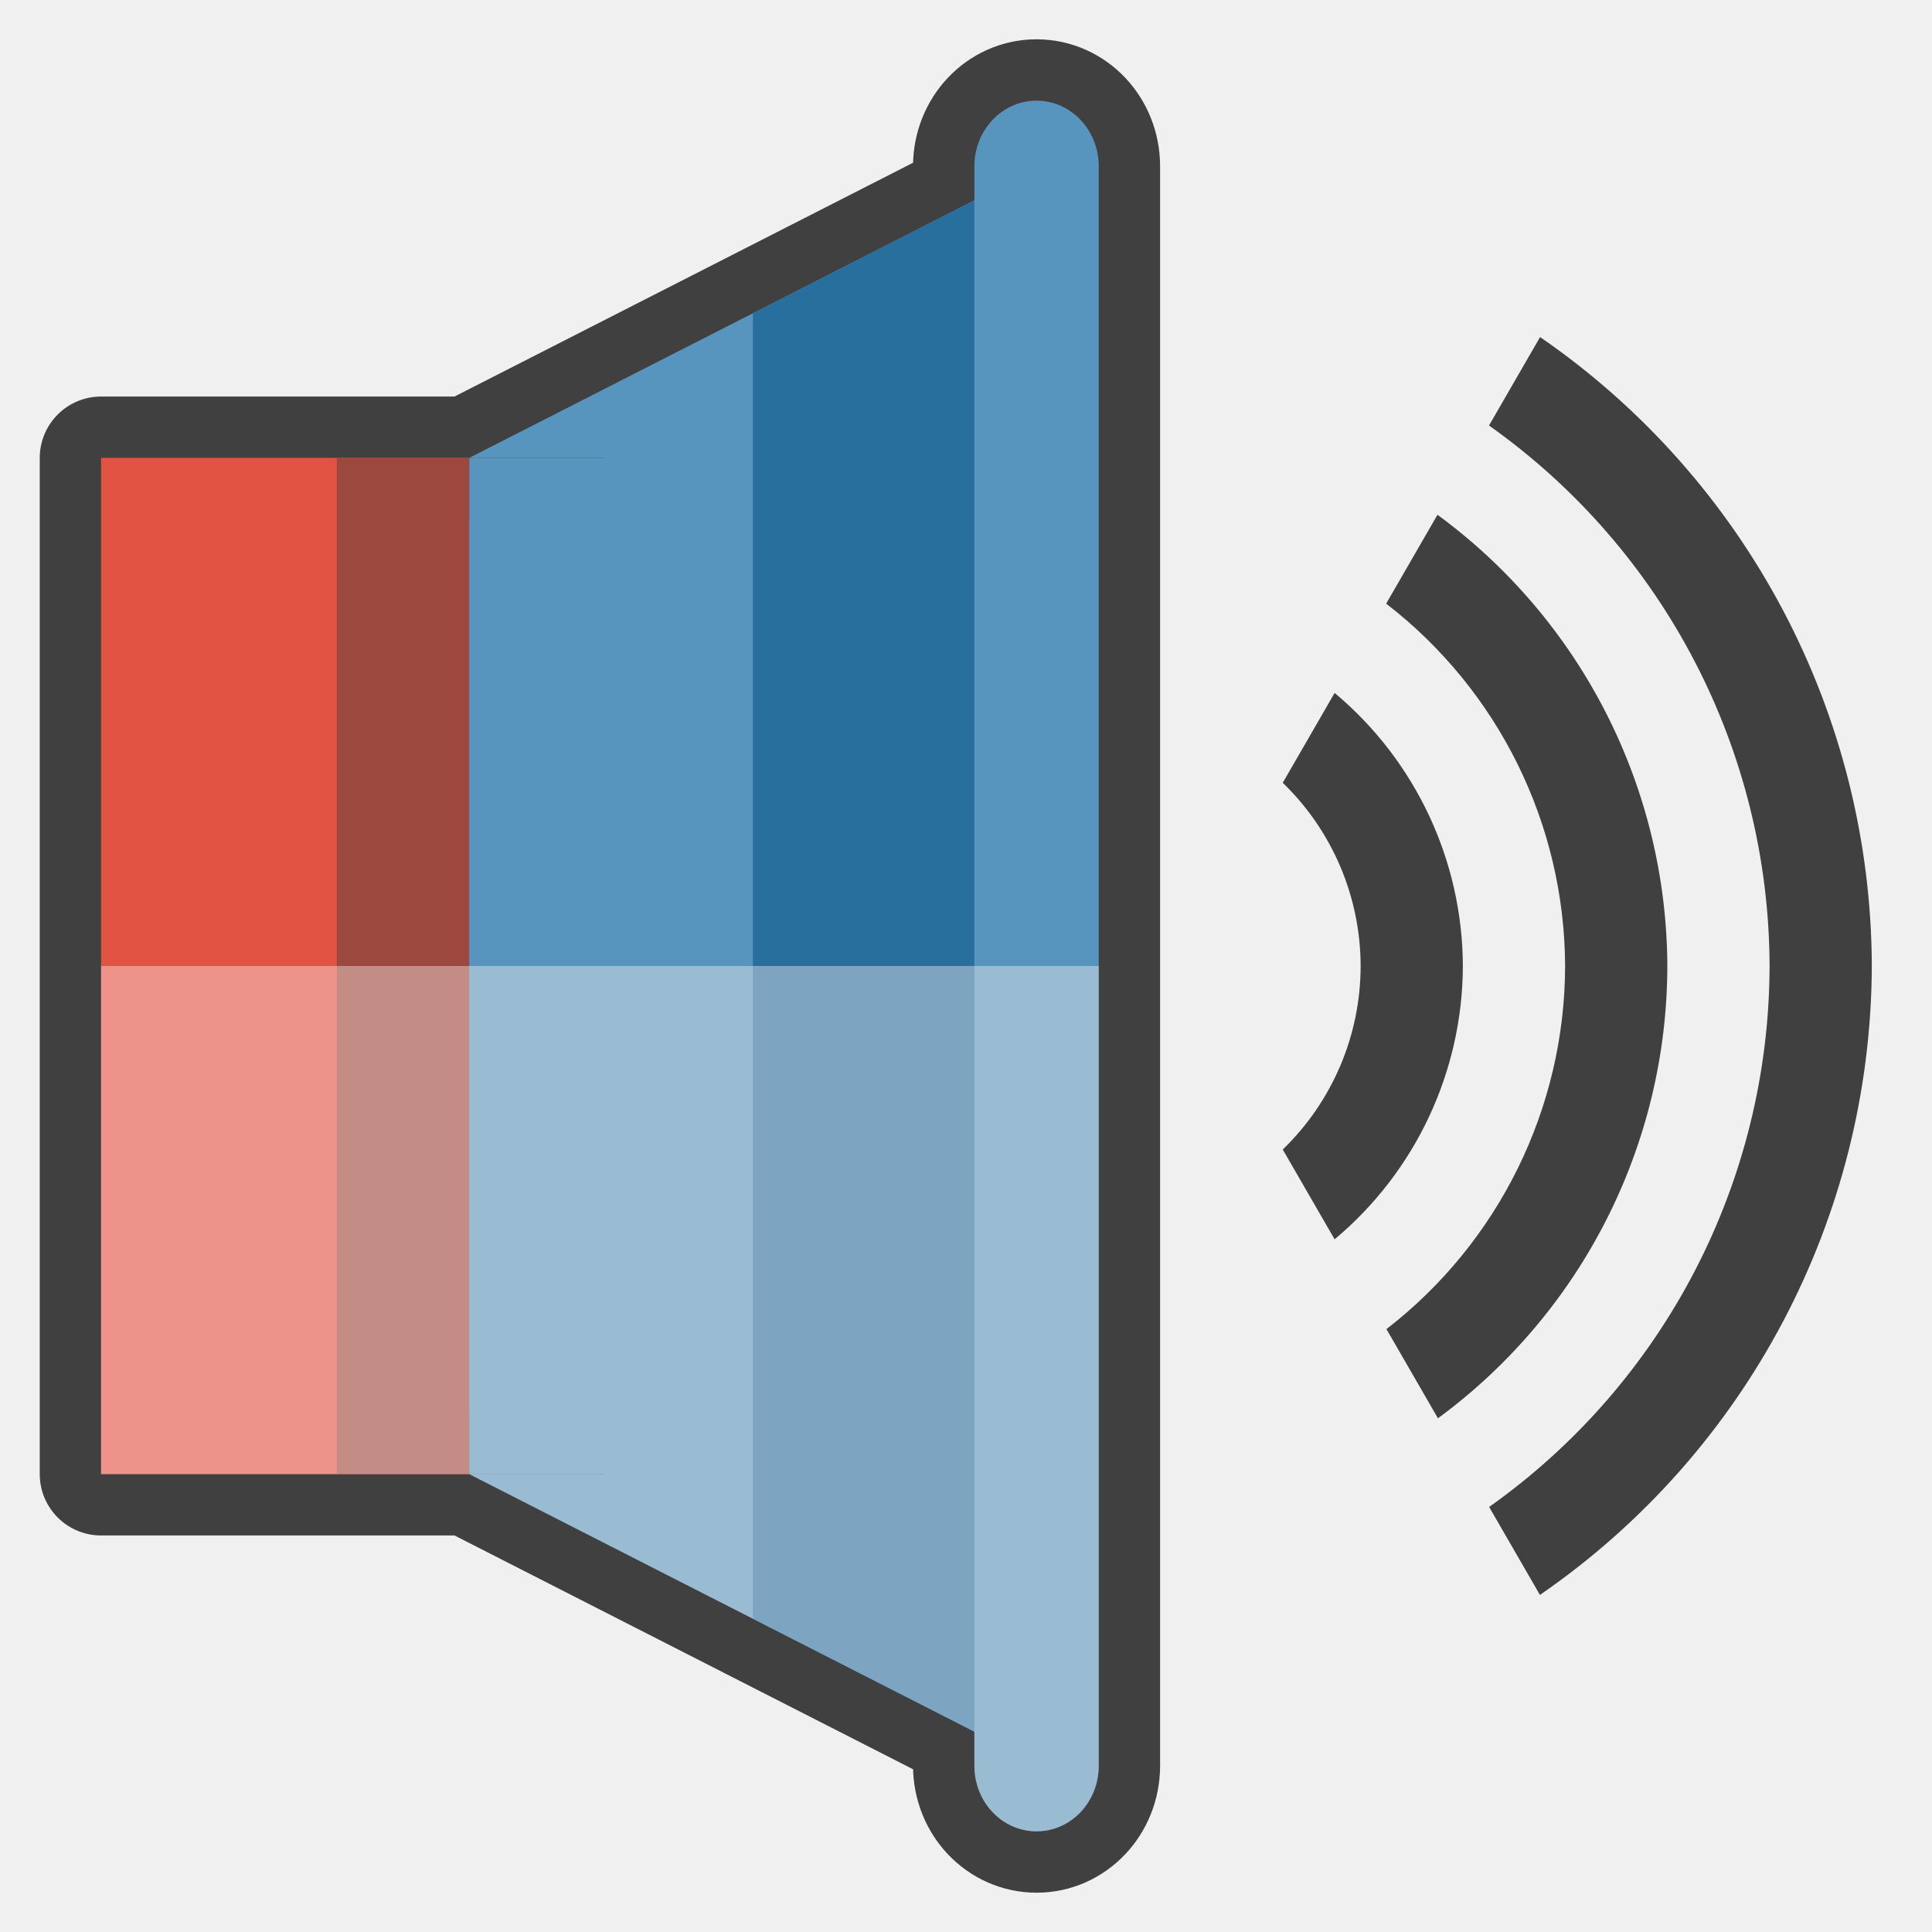
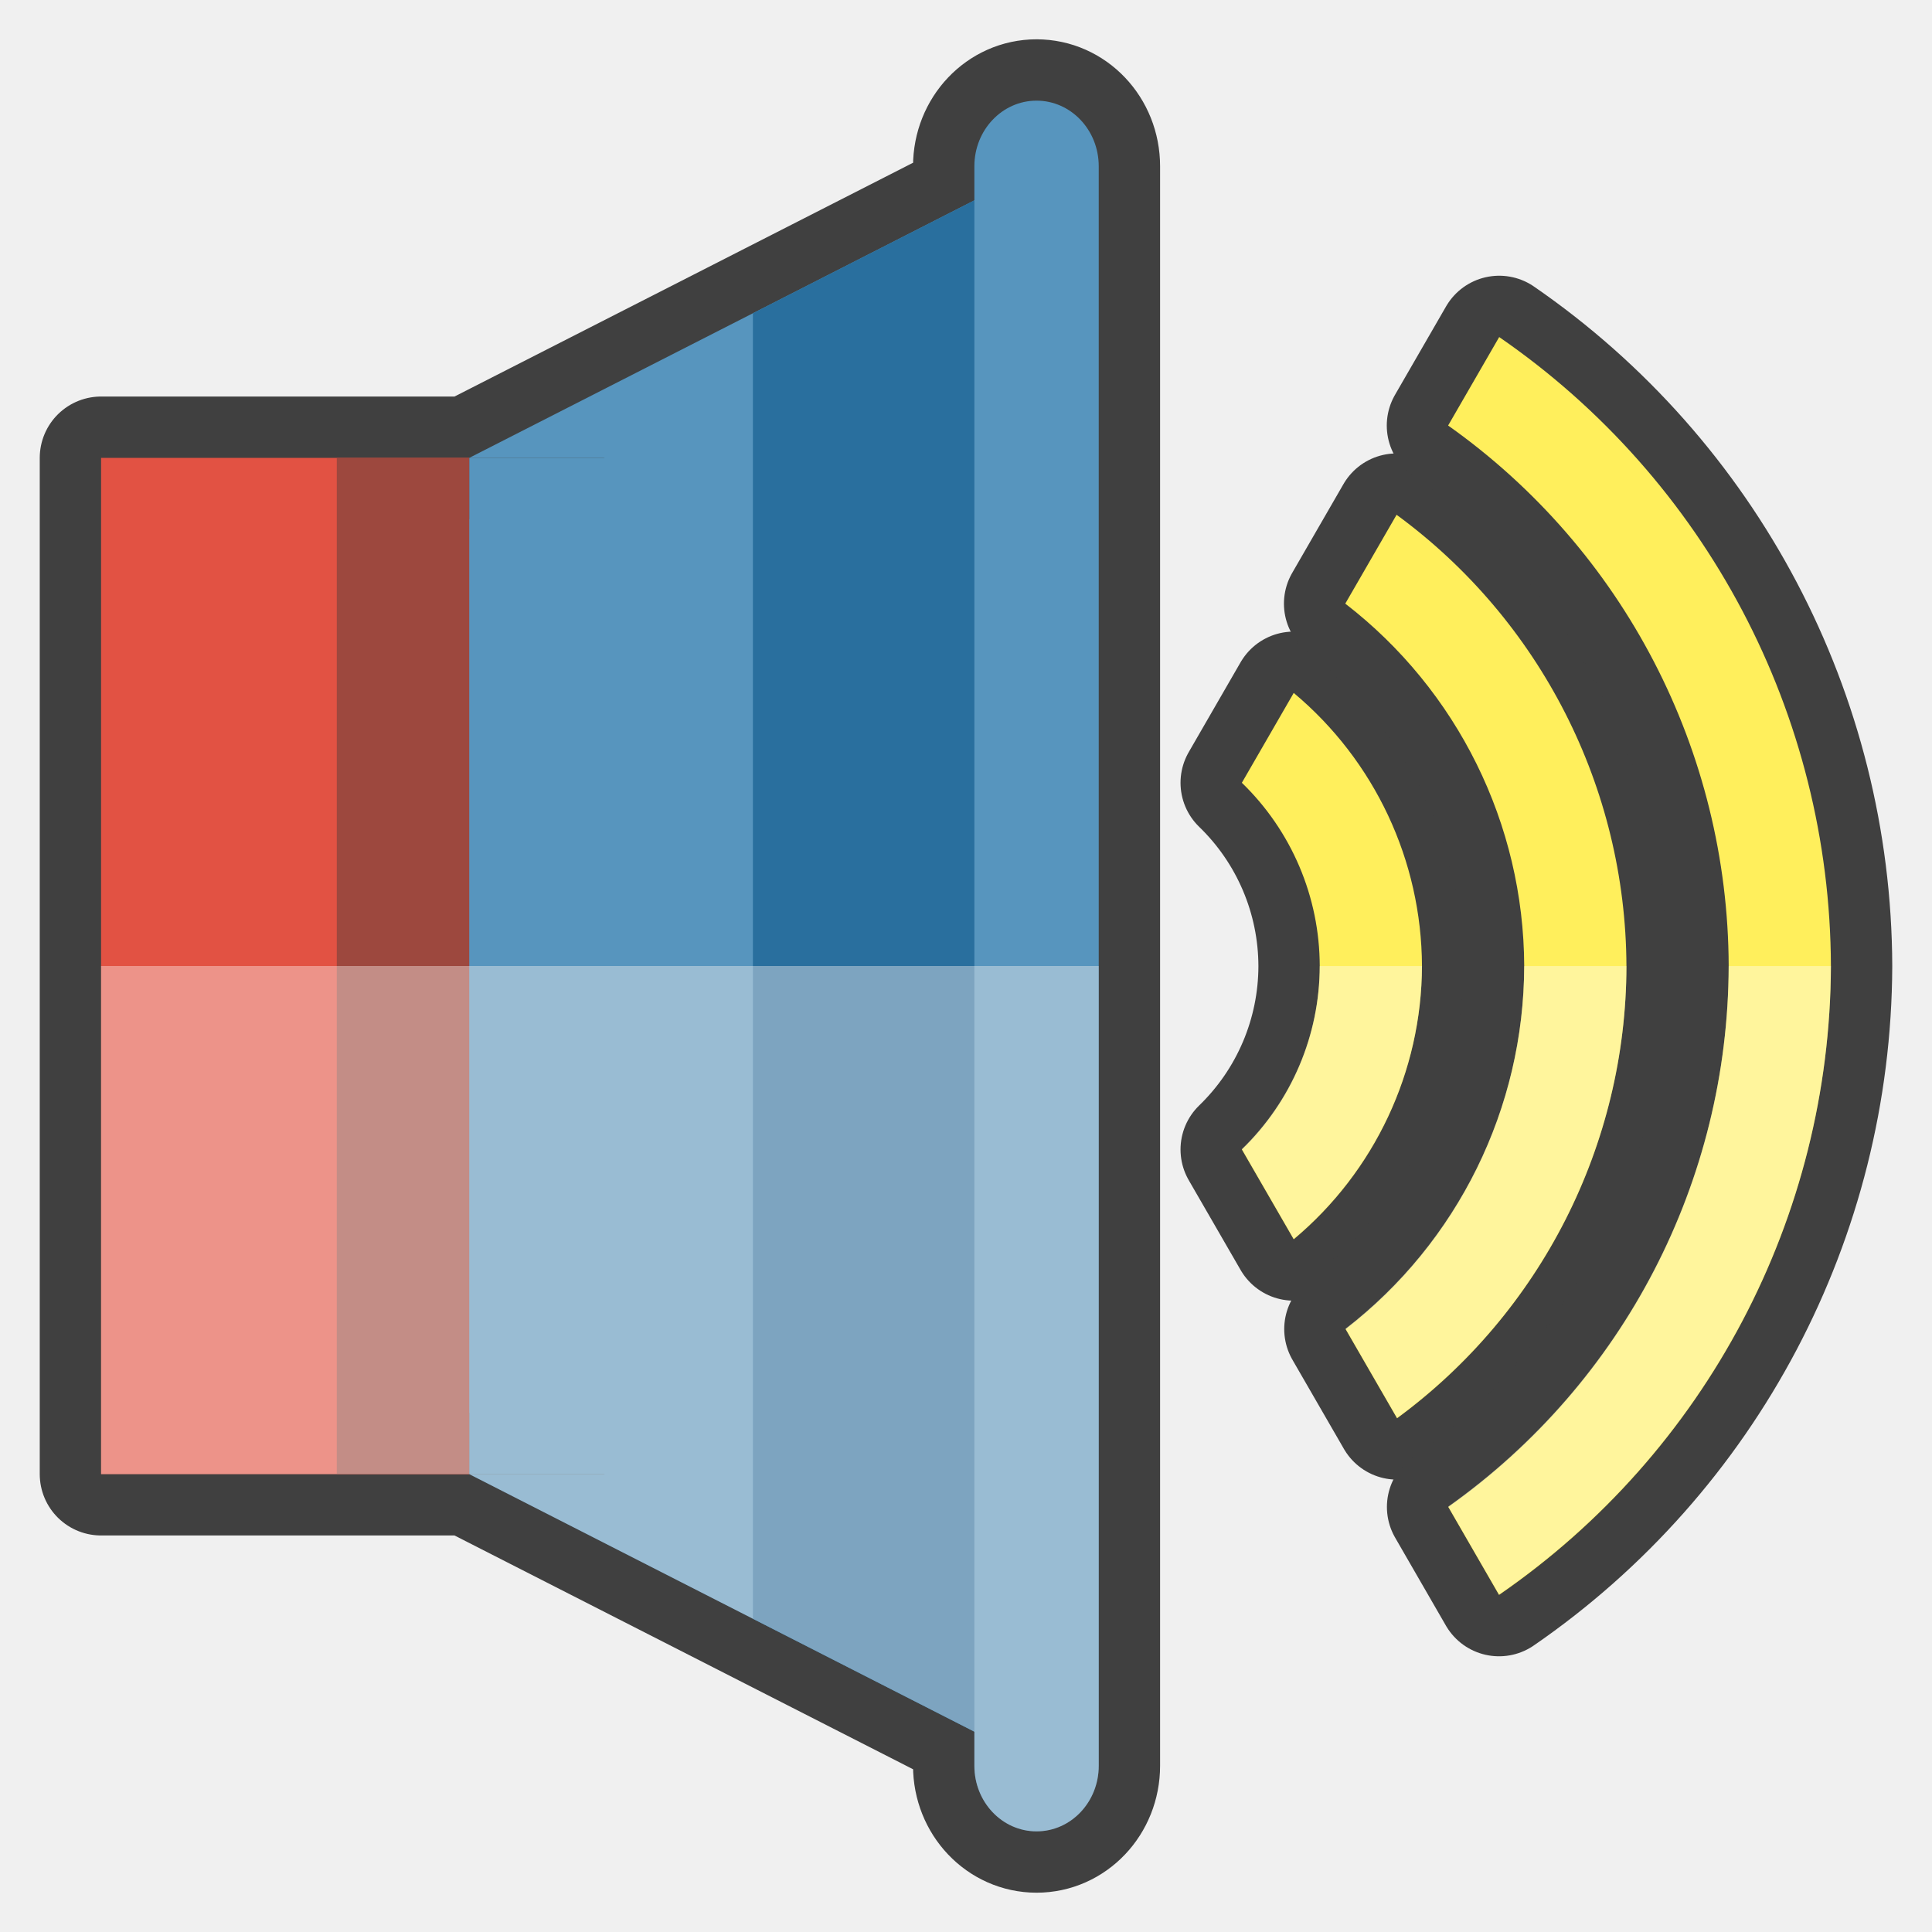
<svg xmlns="http://www.w3.org/2000/svg" width="50mm" height="50mm" viewBox="0 0 177.165 177.165" id="svg2" version="1.1">
  <defs id="defs4" />
  <g id="layer2" style="display:inline">
    <path id="path4815" d="m 95.053,9.229 c -3.159,0 -5.702,2.683 -5.702,6.013 v 3.129 L 69.041,28.726 43.029,41.987 H 9.27 V 135.178 H 43.029 l 26.012,13.261 20.31,10.355 v 3.131 c 0,3.33 2.543,6.011 5.702,6.011 3.159,0 5.702,-2.681 5.702,-6.011 V 15.243 c 0,-3.33 -2.543,-6.013 -5.702,-6.013 z" style="fill:#5795be;fill-opacity:1;stroke:#404040;stroke-width:11.25;stroke-linejoin:round;stroke-miterlimit:4;stroke-dasharray:none;stroke-opacity:1" />
    <rect id="rect3825" width="33.76" height="93.19" x="9.269" y="41.988" style="fill:#e25243;fill-opacity:1;stroke-width:1.091" />
    <path style="fill:#5795be;fill-opacity:1;stroke-width:0.321" d="M 95.052,15.464 69.04,28.726 43.029,41.988 h 52.023 z" id="path3829" />
    <rect id="rect3825-5" width="52.023" height="93.19" x="43.029" y="41.988" style="fill:#5795be;fill-opacity:1;stroke-width:1.354" />
    <path id="path4654" d="M 95.052,161.701 69.04,148.439 43.029,135.178 h 52.023 z" style="fill:#5795be;fill-opacity:1;stroke-width:0.321" />
    <rect style="fill:#9d483e;fill-opacity:1;stroke-width:0.654" y="41.988" x="30.884" height="93.19" width="12.145" id="rect4688" />
    <path style="fill:#296f9e;fill-opacity:1;stroke-width:0.321" d="M 95.052,15.465 69.041,28.725 V 148.44 l 26.01,13.261 V 135.178 41.988 Z" id="path4690" />
    <rect style="fill:#5795be;fill-opacity:1;stroke-width:1.719" id="rect4671" width="11.404" height="158.705" x="89.35" y="9.23" ry="6.012" />
    <path style="fill:#fff7f6;fill-opacity:0.392;stroke-width:1.091" d="M 9.27,88.583 V 135.178 H 43.029 l 26.012,13.261 20.31,10.355 v 3.131 c 0,3.33 2.543,6.011 5.702,6.011 3.159,0 5.702,-2.681 5.702,-6.011 V 88.583 Z" id="rect4800" />
-     <g id="g990" transform="translate(-317.3722,-53.7333)">
-       <path id="path905" transform="scale(0.9375)" d="m 469.074,125.094 -5.072,8.787 v 0.002 a 25,25 0 0 1 7.617,17.926 25,25 0 0 1 -7.617,17.945 l 5.072,8.783 a 35,35 0 0 0 12.545,-26.729 35,35 0 0 0 -12.545,-26.715 z" style="fill:#404040;fill-opacity:1;stroke:none;stroke-width:3.868;stroke-miterlimit:4;stroke-dasharray:none;stroke-opacity:1" />
-       <path id="path907" transform="scale(0.9375)" d="m 479.135,107.668 -5.018,8.691 a 45,45 0 0 1 17.502,35.449 45,45 0 0 1 -17.475,35.512 l 5.037,8.723 a 55,55 0 0 0 22.438,-44.234 55,55 0 0 0 -22.484,-44.141 z" style="fill:#404040;fill-opacity:1;stroke:none;stroke-width:6.079;stroke-miterlimit:4;stroke-dasharray:none;stroke-opacity:1" />
-       <path id="path909" transform="scale(0.9375)" d="m 489.172,90.285 -4.996,8.652 a 65,65 0 0 1 27.443,52.871 65,65 0 0 1 -27.43,52.908 l 4.967,8.605 a 75,75 0 0 0 32.463,-61.514 75,75 0 0 0 -32.447,-61.523 z" style="fill:#404040;fill-opacity:1;stroke:none;stroke-width:11.646;stroke-miterlimit:4;stroke-dasharray:none;stroke-opacity:1" />
+     <g id="g5324" style="stroke:#404040;stroke-width:11.25;stroke-linejoin:round;stroke-miterlimit:4;stroke-dasharray:none;stroke-opacity:1" transform="translate(-93.27928,-17.51983)">
+       <path style="fill:#e25243;fill-opacity:1;stroke:#404040;stroke-width:11.25;stroke-linejoin:round;stroke-miterlimit:4;stroke-dasharray:none;stroke-opacity:1" d="m 211.914,81.062 -4.755,8.238 v 0.002 a 23.438,23.438 0 0 1 7.141,16.805 23.438,23.438 0 0 1 -7.141,16.824 l 4.755,8.234 a 32.812,32.812 0 0 0 11.761,-25.058 32.812,32.812 0 0 0 -11.761,-25.045 z" id="path5310" />
+       <path style="fill:#e25243;fill-opacity:1;stroke:#404040;stroke-width:11.25;stroke-linejoin:round;stroke-miterlimit:4;stroke-dasharray:none;stroke-opacity:1" d="m 221.346,64.725 -4.704,8.148 a 42.188,42.188 0 0 1 16.408,33.234 42.188,42.188 0 0 1 -16.382,33.292 l 4.722,8.177 a 51.562,51.562 0 0 0 21.035,-41.47 51.562,51.562 0 0 0 -21.079,-41.382 z" id="path5312" />
+       <path style="fill:#e25243;fill-opacity:1;stroke:#404040;stroke-width:11.25;stroke-linejoin:round;stroke-miterlimit:4;stroke-dasharray:none;stroke-opacity:1" d="m 230.756,48.429 -4.684,8.112 a 60.937,60.937 0 0 1 25.728,49.567 60.937,60.937 0 0 1 -25.715,49.601 l 4.656,8.068 A 70.312,70.312 0 0 0 261.175,106.107 70.312,70.312 0 0 0 230.756,48.429 Z" id="path5314" />
+     </g>
+     <g id="g990" transform="translate(-321.1222,-53.7333)" style="fill:#ffef5c;fill-opacity:1">
+       <path id="path905" transform="scale(0.9375)" d="m 469.074,125.094 -5.072,8.787 v 0.002 a 25,25 0 0 1 7.617,17.926 25,25 0 0 1 -7.617,17.945 l 5.072,8.783 a 35,35 0 0 0 12.545,-26.729 35,35 0 0 0 -12.545,-26.715 z" style="fill:#ffef5c;fill-opacity:1;stroke:none;stroke-width:3.868;stroke-miterlimit:4;stroke-dasharray:none;stroke-opacity:1" />
+       <path id="path907" transform="scale(0.9375)" d="m 479.135,107.668 -5.018,8.691 a 45,45 0 0 1 17.502,35.449 45,45 0 0 1 -17.475,35.512 l 5.037,8.723 a 55,55 0 0 0 22.438,-44.234 55,55 0 0 0 -22.484,-44.141 z" style="fill:#ffef5c;fill-opacity:1;stroke:none;stroke-width:6.079;stroke-miterlimit:4;stroke-dasharray:none;stroke-opacity:1" />
+       <path id="path909" transform="scale(0.9375)" d="m 489.172,90.285 -4.996,8.652 a 65,65 0 0 1 27.443,52.871 65,65 0 0 1 -27.43,52.908 l 4.967,8.605 a 75,75 0 0 0 32.463,-61.514 75,75 0 0 0 -32.447,-61.523 z" style="fill:#ffef5c;fill-opacity:1;stroke:none;stroke-width:11.646;stroke-miterlimit:4;stroke-dasharray:none;stroke-opacity:1" />
+     </g>
+     <g id="g5941" transform="translate(-77.67616,-11.42855)" style="fill:#ffffff;fill-opacity:0.392">
+       <path id="path5910" transform="scale(0.9375)" d="m 211.943,106.684 a 25,25 0 0 1 -7.615,17.898 l 5.072,8.783 a 35,35 0 0 0 12.543,-26.682 z" style="fill:#ffffff;fill-opacity:0.392;stroke:none;stroke-width:3.868;stroke-miterlimit:4;stroke-dasharray:none;stroke-opacity:1" />
+       <path id="path5912" transform="scale(0.9375)" d="m 231.943,106.684 a 45,45 0 0 1 -17.473,35.465 l 5.037,8.723 a 55,55 0 0 0 22.438,-44.188 z" style="fill:#ffffff;fill-opacity:0.392;stroke:none;stroke-width:6.079;stroke-miterlimit:4;stroke-dasharray:none;stroke-opacity:1" />
+       <path id="path5914" transform="scale(0.9375)" d="m 251.943,106.684 a 65,65 0 0 1 -27.428,52.861 l 4.967,8.605 a 75,75 0 0 0 32.461,-61.467 z" style="fill:#ffffff;fill-opacity:0.392;stroke:none;stroke-width:11.646;stroke-miterlimit:4;stroke-dasharray:none;stroke-opacity:1" />
    </g>
  </g>
  <g id="layer4" style="display:none">
    <path style="display:inline;fill:#6fa55a;fill-opacity:1;stroke:none;stroke-width:5.699;stroke-miterlimit:4;stroke-dasharray:none;stroke-opacity:1" d="m 365.625,-128.861 a 51.562,51.562 0 0 0 -51.562,51.562 51.562,51.562 0 0 0 51.562,51.562 51.562,51.562 0 0 0 51.562,-51.562 51.562,51.562 0 0 0 -51.562,-51.562 z m 0,9.375 a 42.188,42.188 0 0 1 42.188,42.187 42.188,42.188 0 0 1 -42.188,42.188 42.188,42.188 0 0 1 -42.188,-42.188 42.188,42.188 0 0 1 42.188,-42.187 z" id="path4728" />
    <path style="display:inline;fill:#6fa55a;fill-opacity:1;stroke:none;stroke-width:3.627;stroke-miterlimit:4;stroke-dasharray:none;stroke-opacity:1" d="m 365.625,-110.111 a 32.812,32.812 0 0 0 -32.812,32.812 32.812,32.812 0 0 0 32.812,32.813 32.812,32.812 0 0 0 32.812,-32.813 32.812,32.812 0 0 0 -32.812,-32.812 z m 0,9.375 a 23.438,23.438 0 0 1 23.438,23.437 23.438,23.438 0 0 1 -23.438,23.438 23.438,23.438 0 0 1 -23.437,-23.438 23.438,23.438 0 0 1 23.437,-23.437 z" id="circle4730-6" />
    <path style="display:inline;fill:#6fa55a;fill-opacity:1;stroke:none;stroke-width:10.919;stroke-miterlimit:4;stroke-dasharray:none;stroke-opacity:1" d="m 365.625,-147.611 a 70.312,70.312 0 0 0 -70.312,70.312 70.312,70.312 0 0 0 70.312,70.313 70.312,70.312 0 0 0 70.312,-70.313 70.312,70.312 0 0 0 -70.312,-70.312 z m 0,9.375 a 60.937,60.937 0 0 1 60.937,60.937 60.937,60.937 0 0 1 -60.937,60.938 60.937,60.937 0 0 1 -60.938,-60.938 60.937,60.937 0 0 1 60.938,-60.937 z" id="path4773" />
    <g style="display:inline" id="g5445" transform="translate(89.68119,242.2759)">
      <path id="path4782" transform="scale(0.9375)" d="m 308.24,100.783 v 12.365 a 25,25 0 0 1 7.617,17.926 25,25 0 0 1 -7.617,17.945 v 12.354 a 35,35 0 0 0 17.617,-30.299 35,35 0 0 0 -17.617,-30.291 z" style="fill:#404040;fill-opacity:1;stroke:none;stroke-width:3.868;stroke-miterlimit:4;stroke-dasharray:none;stroke-opacity:1" />
      <path id="path4780" transform="scale(0.9375)" d="m 308.24,79.035 v 10.639 a 45,45 0 0 1 27.617,41.4 45,45 0 0 1 -27.617,41.447 v 10.68 a 55,55 0 0 0 37.617,-52.127 55,55 0 0 0 -37.617,-52.039 z" style="fill:#404040;fill-opacity:1;stroke:none;stroke-width:6.079;stroke-miterlimit:4;stroke-dasharray:none;stroke-opacity:1" />
      <path id="path4784" transform="scale(0.9375)" d="m 308.24,58.25 v 10.273 a 65,65 0 0 1 47.617,62.551 65,65 0 0 1 -47.617,62.598 v 10.199 A 75,75 0 0 0 365.857,131.074 75,75 0 0 0 308.24,58.25 Z" style="fill:#404040;fill-opacity:1;stroke:none;stroke-width:11.646;stroke-miterlimit:4;stroke-dasharray:none;stroke-opacity:1" />
    </g>
    <path style="display:inline;fill:#c34343;fill-opacity:1;stroke:none;stroke-width:0.937px;stroke-linecap:butt;stroke-linejoin:miter;stroke-opacity:1" d="M 537.054,-8.326 V 90.112 L 593.708,-8.016 Z" id="path949" />
    <path id="path951" d="M 512.611,211.425 V 90.112 l 69.82,120.932 z" style="display:inline;fill:#c34343;fill-opacity:1;stroke:none;stroke-width:1.155px;stroke-linecap:butt;stroke-linejoin:miter;stroke-opacity:1" />
  </g>
</svg>
